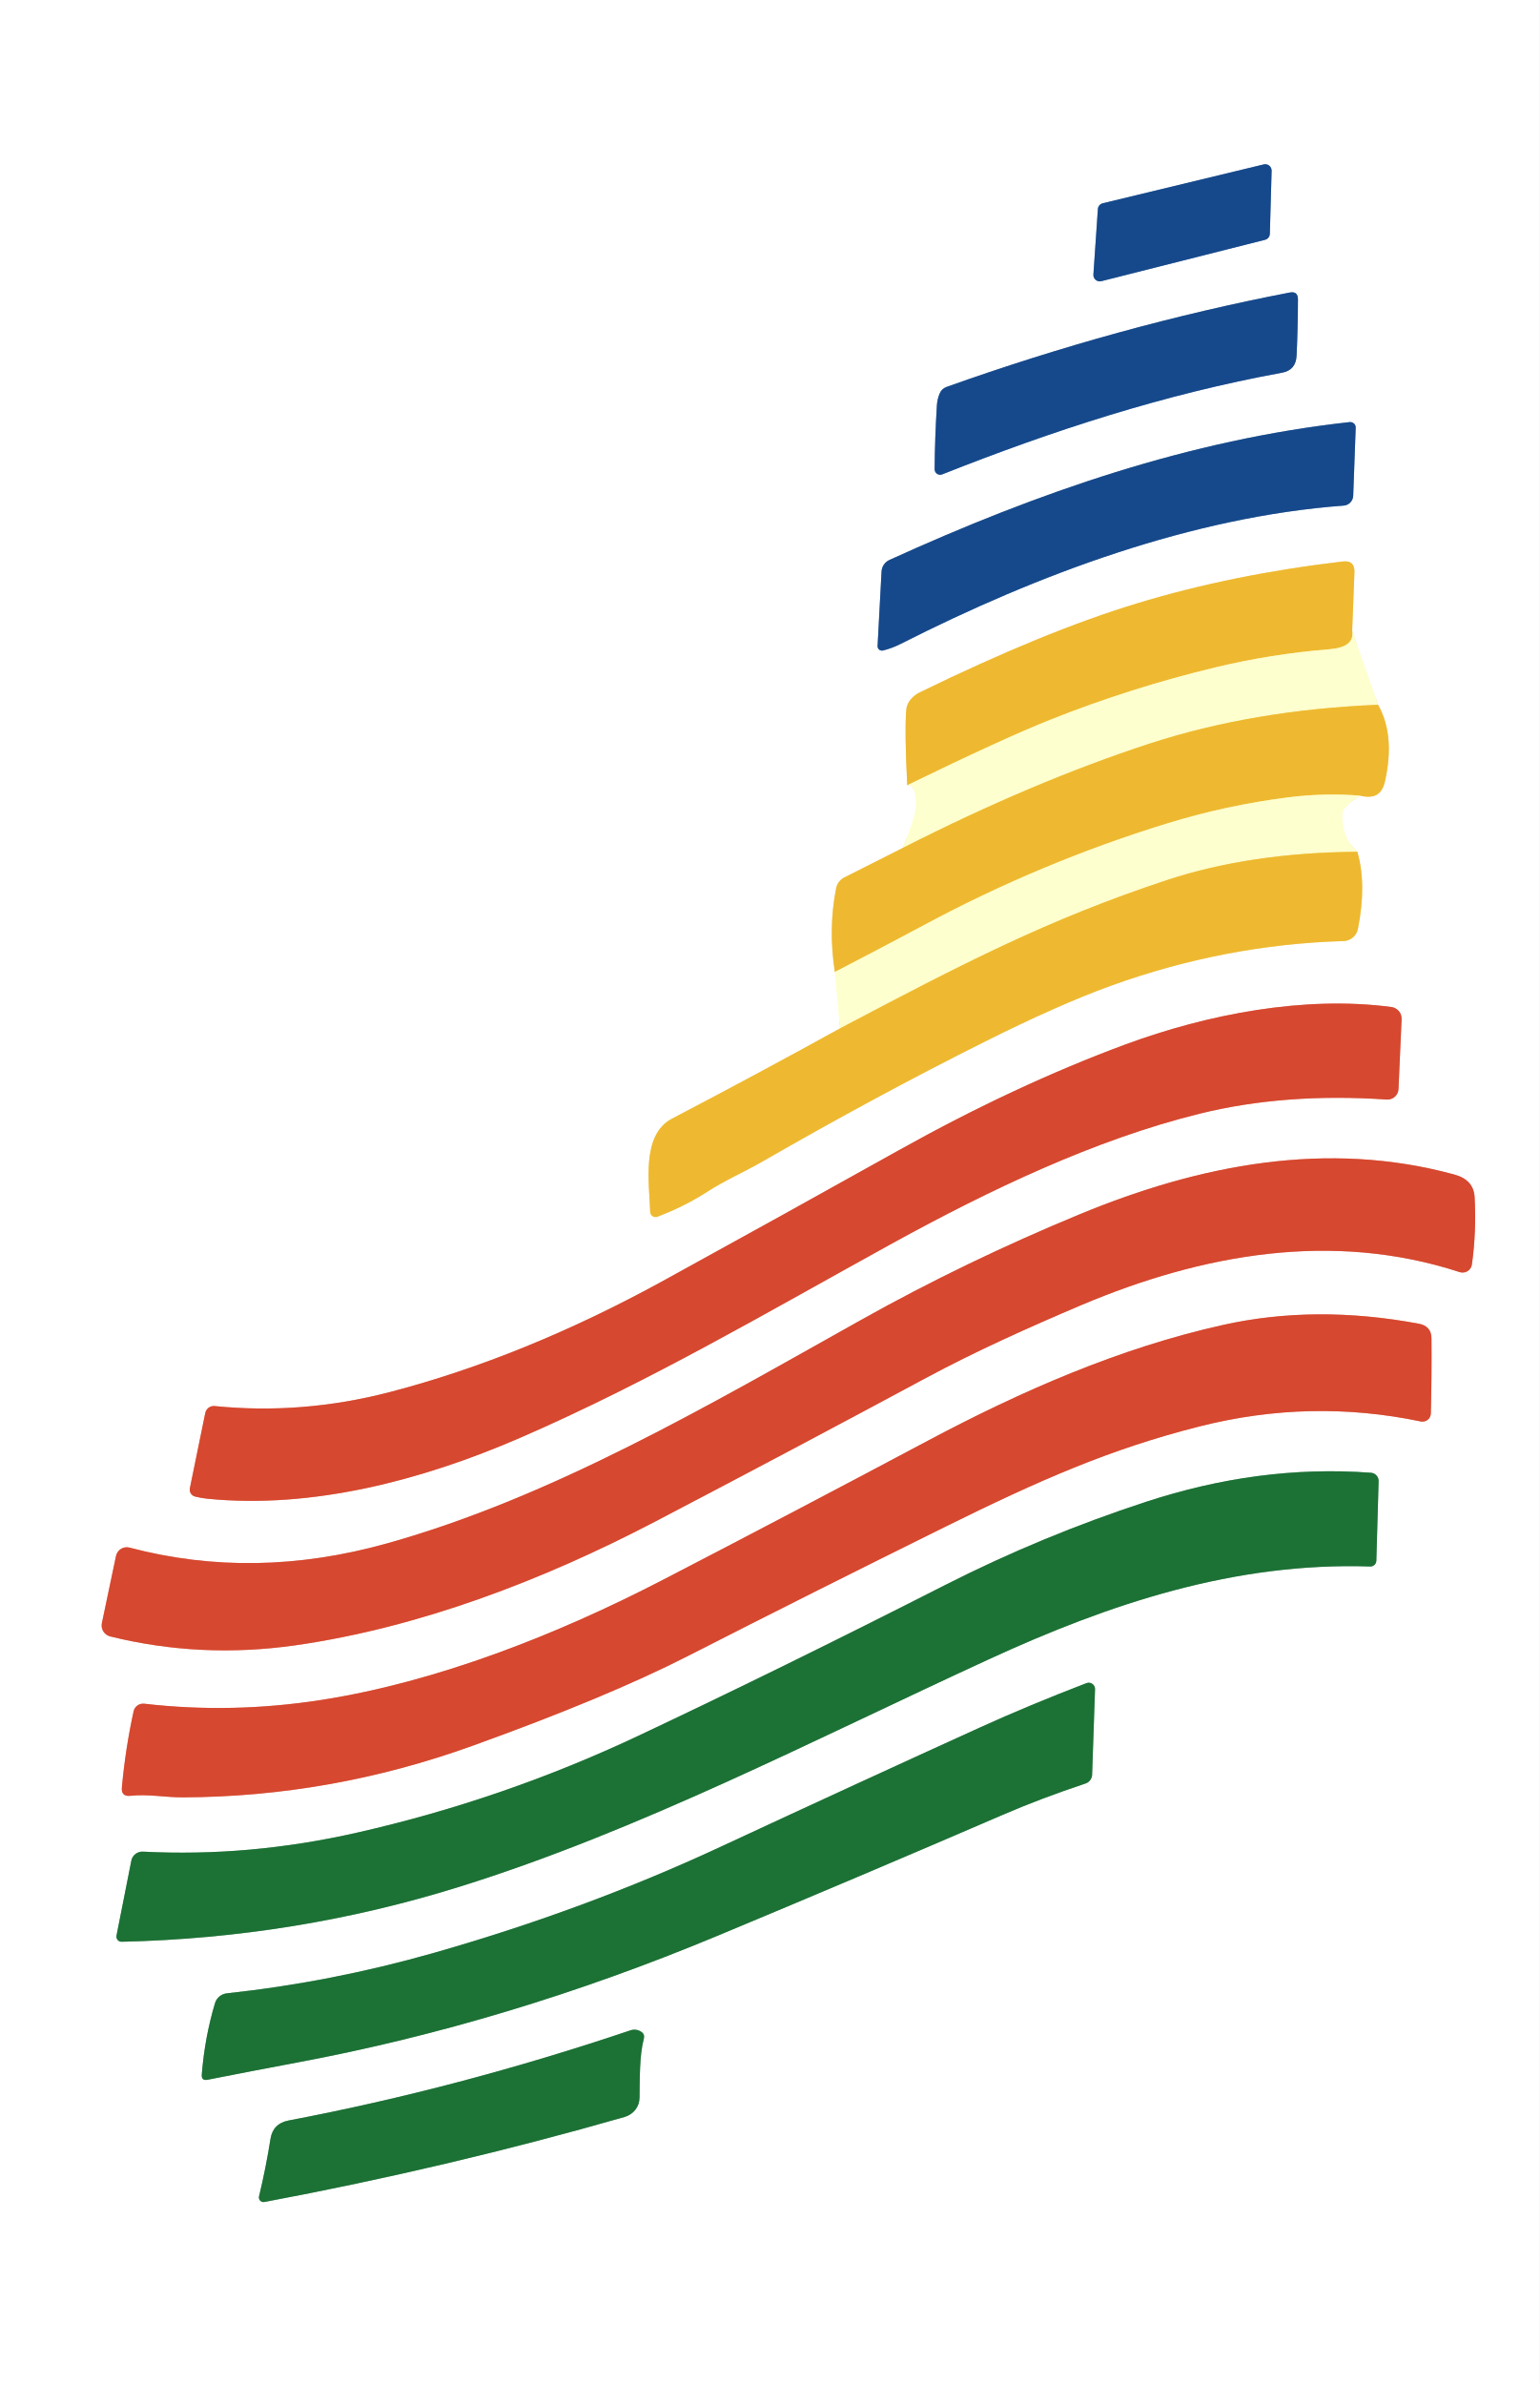
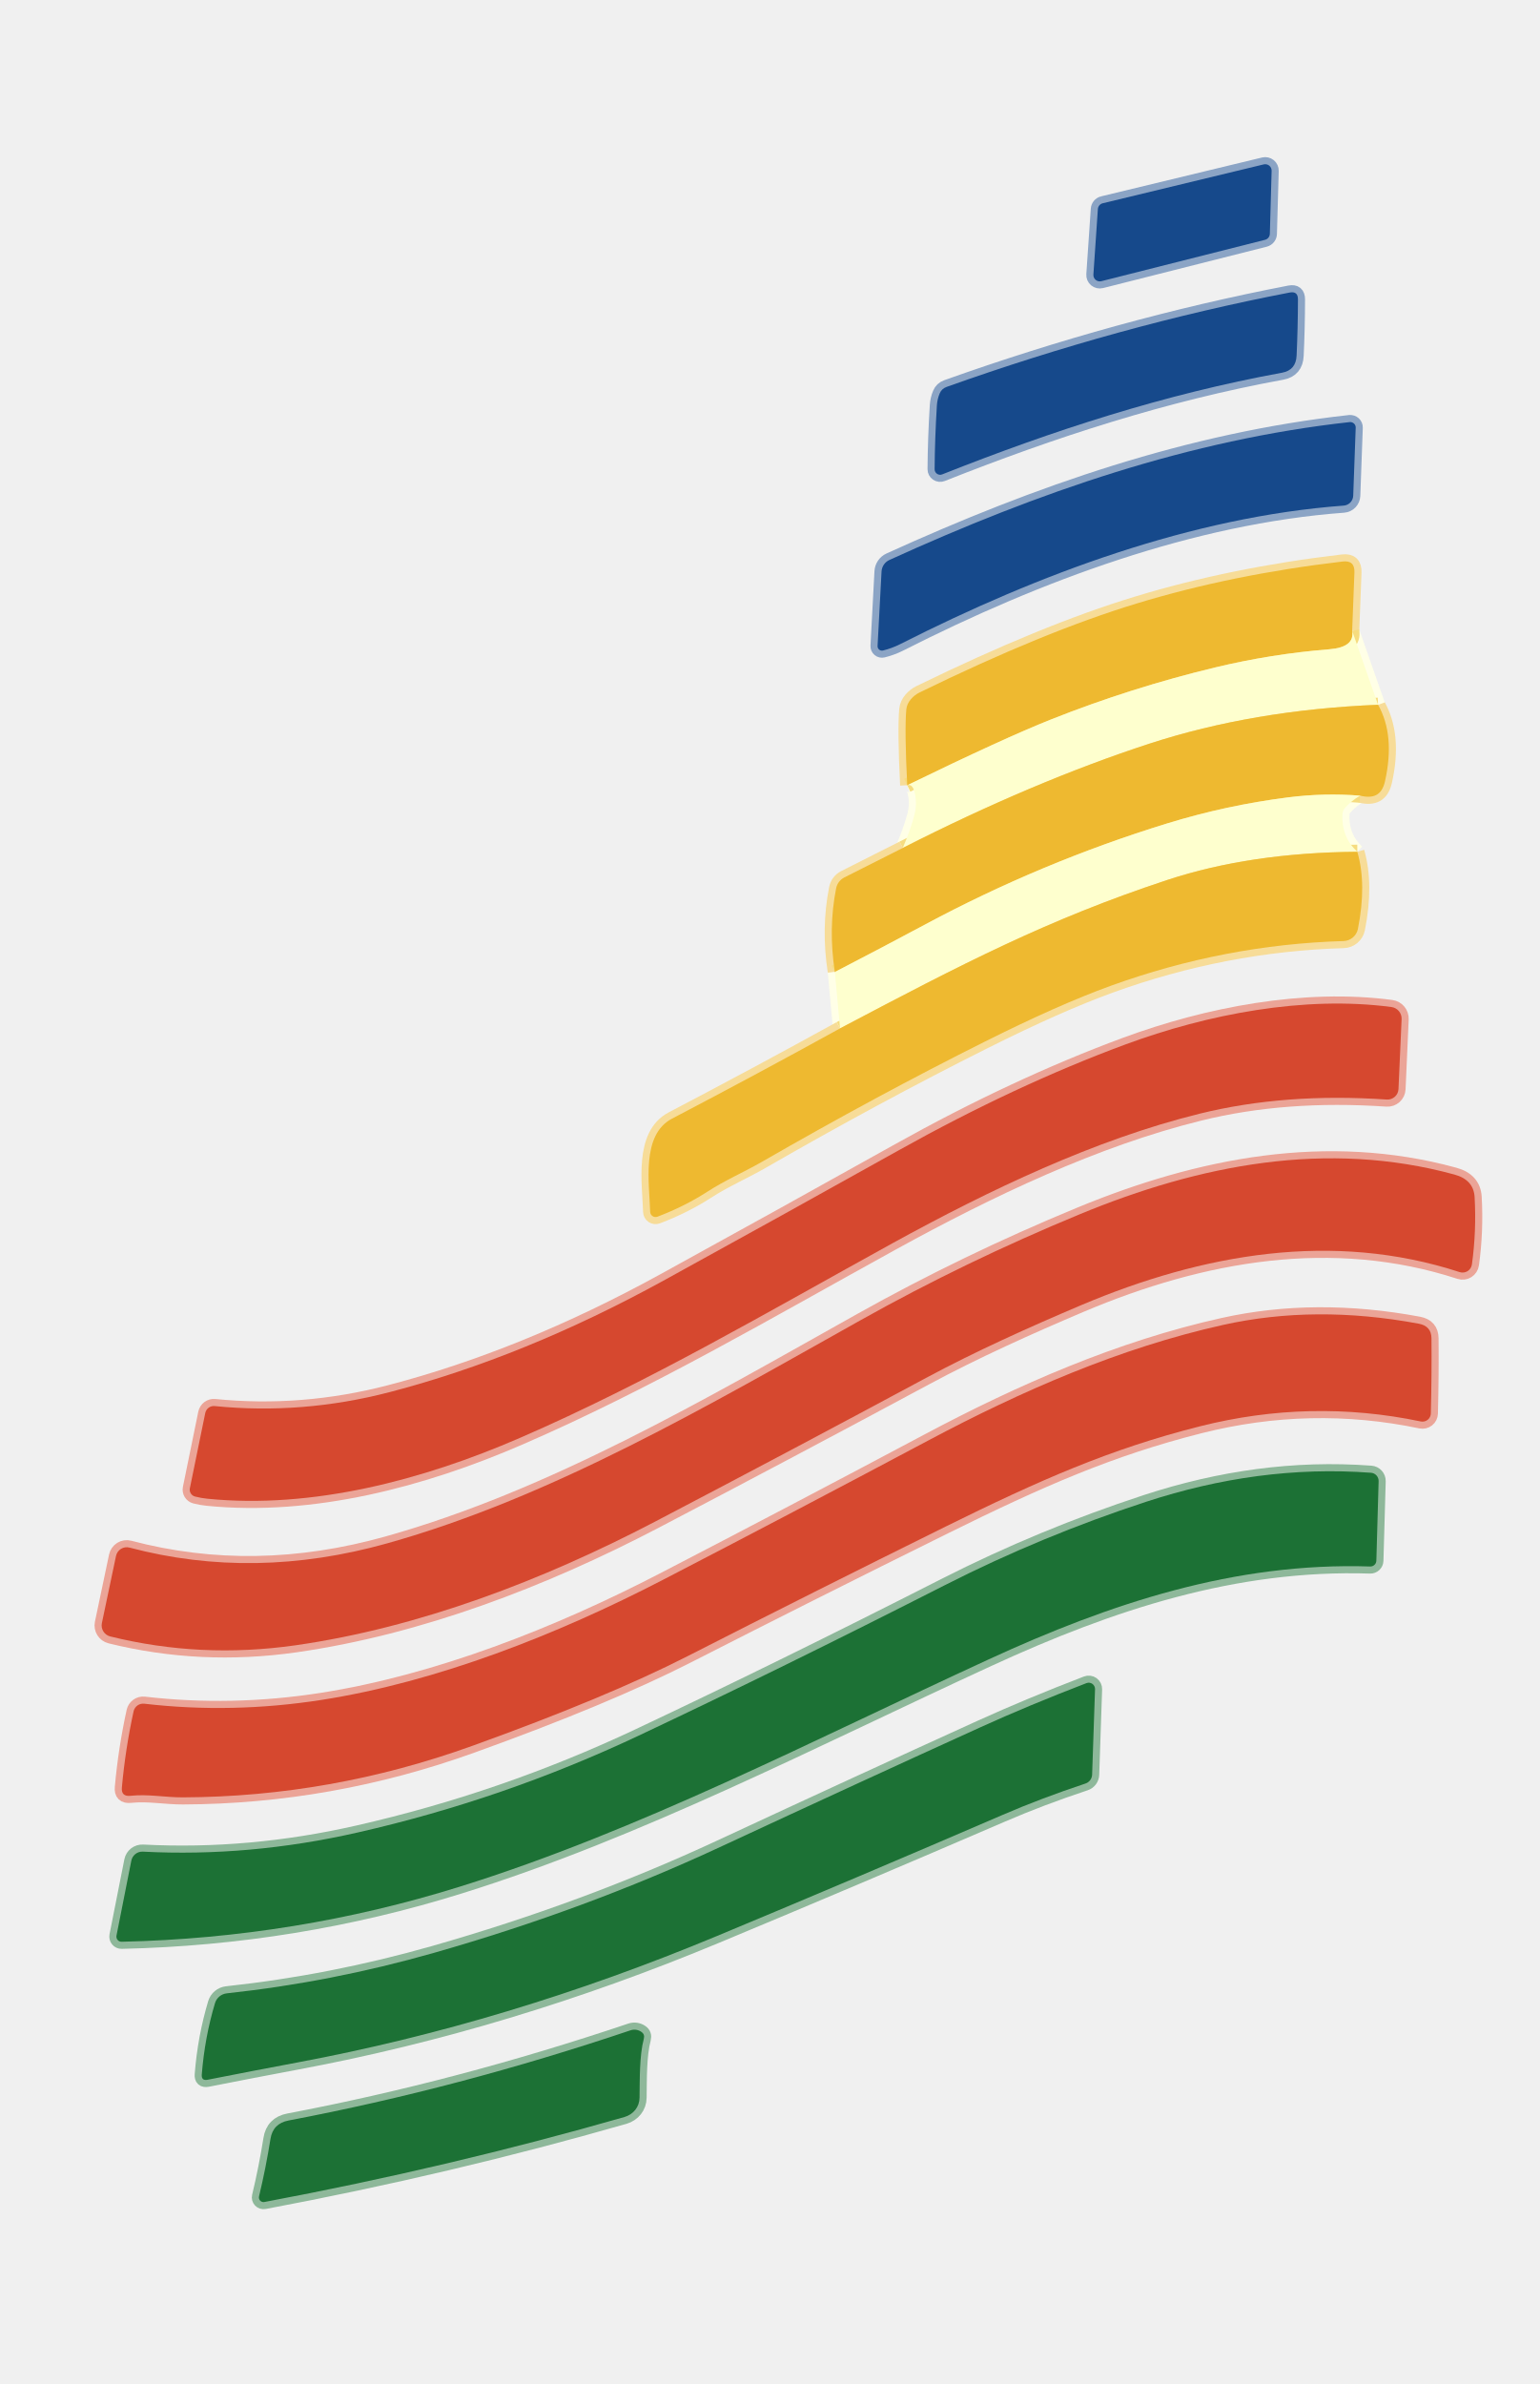
<svg xmlns="http://www.w3.org/2000/svg" version="1.1" viewBox="0.00 0.00 217.00 336.00">
  <clipPath id="clipping-path-0">
    <path d="   M 0.00 0.00   L 217.00 0.00   L 217.00 336.00   L 0.00 336.00   L 0.00 0.00   Z" />
  </clipPath>
  <g stroke-width="2.00" fill="none" stroke-linecap="butt" clip-path="url(#clipping-path-0)">
    <path stroke="#8ba4c5" vector-effect="non-scaling-stroke" d="   M 155.42 28.65   A 0.90 0.90 0.0 0 0 154.74 29.47   L 154.11 38.69   A 0.90 0.90 0.0 0 0 155.23 39.63   L 178.30 33.80   A 0.90 0.90 0.0 0 0 178.98 32.95   L 179.23 24.07   A 0.90 0.90 0.0 0 0 178.12 23.17   L 155.42 28.65" />
    <path stroke="#8ba4c5" vector-effect="non-scaling-stroke" d="   M 132.80 66.86   C 148.49 60.64 164.14 55.56 180.70 52.53   Q 182.66 52.17 182.75 50.11   Q 182.93 46.25 182.94 42.21   Q 182.95 41.00 181.77 41.23   Q 157.64 45.89 133.42 54.53   Q 132.72 54.78 132.44 55.46   Q 132.11 56.25 132.05 57.13   Q 131.76 61.82 131.73 66.13   A 0.78 0.78 0.0 0 0 132.80 66.86" />
    <path stroke="#8ba4c5" vector-effect="non-scaling-stroke" d="   M 124.46 91.68   Q 125.72 91.37 126.89 90.78   C 146.34 80.91 168.04 72.84 189.39 71.26   A 1.45 1.45 0.0 0 0 190.73 69.86   L 191.08 60.28   A 0.77 0.76 -1.9 0 0 190.23 59.49   C 167.69 61.97 146.34 69.37 125.36 78.92   A 1.90 1.90 0.0 0 0 124.25 80.55   L 123.69 91.05   A 0.62 0.62 0.0 0 0 124.46 91.68" />
    <path stroke="#ffffe7" vector-effect="non-scaling-stroke" d="   M 127.87 110.67   Q 128.88 110.37 129.08 112.73   Q 129.17 113.81 128.85 114.98   Q 128.26 117.14 127.24 119.51" />
    <path stroke="#f7dc98" vector-effect="non-scaling-stroke" d="   M 127.24 119.51   L 119.00 123.67   A 2.20 2.18 82.3 0 0 117.85 125.19   Q 116.72 130.89 117.67 136.99" />
    <path stroke="#ffffe7" vector-effect="non-scaling-stroke" d="   M 117.67 136.99   L 118.40 144.94" />
    <path stroke="#f7dc98" vector-effect="non-scaling-stroke" d="   M 118.40 144.94   Q 106.78 151.35 94.72 157.66   C 90.34 159.95 91.53 166.82 91.64 170.80   A 0.76 0.76 0.0 0 0 92.67 171.48   Q 96.50 170.02 99.68 167.97   C 102.16 166.36 104.82 165.22 107.35 163.77   Q 123.51 154.46 138.78 146.82   Q 149.18 141.61 156.52 138.95   Q 172.59 133.13 189.37 132.63   A 2.13 2.12 4.8 0 0 191.39 130.93   Q 192.64 124.63 191.31 120.05" />
    <path stroke="#ffffe7" vector-effect="non-scaling-stroke" d="   M 191.31 120.05   Q 189.05 117.95 189.21 114.74   Q 189.24 114.25 189.57 113.87   Q 190.50 112.83 191.71 112.14" />
    <path stroke="#f7dc98" vector-effect="non-scaling-stroke" d="   M 191.71 112.14   C 193.59 112.59 194.77 112.08 195.21 110.11   Q 196.66 103.62 194.23 99.33" />
    <path stroke="#ffffe7" vector-effect="non-scaling-stroke" d="   M 194.23 99.33   L 190.58 88.90" />
    <path stroke="#f7dc98" vector-effect="non-scaling-stroke" d="   M 190.58 88.90   L 190.90 80.68   Q 190.97 78.93 189.23 79.14   Q 173.62 80.97 160.23 85.05   Q 147.19 89.01 129.62 97.59   Q 128.91 97.94 128.39 98.54   Q 127.82 99.20 127.74 100.00   Q 127.48 102.90 127.87 110.67" />
    <path stroke="#f6dc7f" vector-effect="non-scaling-stroke" d="   M 190.58 88.90   Q 190.99 91.22 187.35 91.51   Q 179.21 92.16 171.27 94.07   Q 159.45 96.91 148.16 101.39   Q 141.51 104.03 127.87 110.67" />
    <path stroke="#f6dc7f" vector-effect="non-scaling-stroke" d="   M 194.23 99.33   Q 176.59 100.06 162.01 104.81   Q 145.60 110.17 127.24 119.51" />
    <path stroke="#f6dc7f" vector-effect="non-scaling-stroke" d="   M 191.71 112.14   Q 186.62 111.73 181.49 112.39   Q 172.85 113.49 164.52 116.05   Q 146.72 121.53 130.31 130.34   Q 124.39 133.51 117.67 136.99" />
    <path stroke="#f6dc7f" vector-effect="non-scaling-stroke" d="   M 191.31 120.05   Q 176.23 120.16 164.50 124.03   C 147.67 129.59 135.73 135.80 118.40 144.94" />
    <path stroke="#eba497" vector-effect="non-scaling-stroke" d="   M 29.23 211.23   C 44.02 212.71 59.58 208.60 73.25 202.67   C 91.47 194.77 108.27 184.87 125.76 175.24   C 139.48 167.70 154.34 160.60 169.10 156.96   Q 181.14 153.99 195.46 154.97   A 1.55 1.55 0.0 0 0 197.11 153.49   L 197.55 143.63   A 1.65 1.65 0.0 0 0 196.12 141.93   C 183.86 140.30 170.18 142.93 158.58 147.22   Q 143.06 152.97 126.64 162.14   Q 110.10 171.38 93.50 180.50   Q 73.94 191.24 54.94 196.20   Q 42.61 199.41 30.26 198.17   A 1.24 1.23 -81.2 0 0 28.93 199.15   L 26.76 209.76   A 1.00 1.00 0.0 0 0 27.48 210.92   Q 28.33 211.14 29.23 211.23" />
    <path stroke="#eba497" vector-effect="non-scaling-stroke" d="   M 152.18 171.14   Q 136.06 177.80 121.31 186.06   C 99.84 198.08 77.88 210.99 54.57 217.52   Q 35.85 222.77 18.26 218.12   A 1.55 1.54 -76.5 0 0 16.35 219.30   L 14.36 228.76   A 1.60 1.60 0.0 0 0 15.54 230.64   Q 28.28 233.79 41.63 231.89   C 59.14 229.39 76.61 222.67 92.25 214.50   Q 111.63 204.36 130.51 194.21   C 137.45 190.48 144.91 187.12 152.38 183.95   C 169.52 176.70 187.85 173.46 205.73 179.29   A 1.33 1.33 0.0 0 0 207.46 178.21   Q 208.11 173.52 207.84 168.72   Q 207.70 166.27 204.99 165.54   C 187.03 160.63 169.08 164.15 152.18 171.14" />
    <path stroke="#eba497" vector-effect="non-scaling-stroke" d="   M 45.29 239.59   Q 32.67 241.55 20.33 240.12   A 1.38 1.38 0.0 0 0 18.83 241.19   Q 17.67 246.49 17.18 251.91   Q 17.05 253.24 18.39 253.10   C 20.88 252.83 23.27 253.33 25.77 253.32   Q 46.63 253.24 66.54 246.07   Q 85.49 239.25 96.97 233.39   Q 114.39 224.50 133.29 215.15   C 146.47 208.64 156.43 204.23 169.10 201.03   Q 184.71 197.09 200.25 200.34   A 1.18 1.18 0.0 0 0 201.67 199.22   Q 201.81 193.63 201.76 188.63   Q 201.75 186.89 199.96 186.56   Q 185.37 183.84 172.36 186.74   C 157.79 189.98 143.87 196.09 130.82 203.03   Q 111.34 213.39 93.42 222.67   C 78.60 230.35 61.59 237.05 45.29 239.59" />
    <path stroke="#8eb89a" vector-effect="non-scaling-stroke" d="   M 17.14 273.67   Q 41.69 273.12 64.79 265.91   C 90.12 258.01 114.46 245.32 139.31 233.89   C 156.51 225.97 174.04 220.16 193.12 220.78   A 0.84 0.84 0.0 0 0 193.99 219.97   L 194.31 208.76   A 1.16 1.16 0.0 0 0 193.23 207.57   C 182.44 206.77 171.95 208.26 161.54 211.66   Q 146.82 216.48 133.24 223.38   Q 110.06 235.17 90.04 244.61   Q 70.97 253.60 50.42 258.27   Q 35.15 261.75 20.14 260.97   A 1.58 1.58 0.0 0 0 18.51 262.24   L 16.42 272.80   A 0.73 0.72 -84.9 0 0 17.14 273.67" />
    <path stroke="#8eb89a" vector-effect="non-scaling-stroke" d="   M 138.21 243.43   Q 121.07 251.22 101.47 260.33   Q 82.52 269.14 61.18 275.23   Q 46.73 279.35 31.97 280.94   A 1.96 1.96 0.0 0 0 30.30 282.33   Q 28.85 287.17 28.44 292.39   Q 28.37 293.29 29.26 293.12   Q 35.64 291.86 41.99 290.67   Q 71.58 285.13 100.98 272.89   Q 120.84 264.62 141.29 255.80   Q 146.73 253.45 152.99 251.37   A 1.37 1.36 -8.3 0 0 153.93 250.12   L 154.34 238.08   A 0.89 0.89 0.0 0 0 153.13 237.22   Q 144.99 240.35 138.21 243.43" />
    <path stroke="#8eb89a" vector-effect="non-scaling-stroke" d="   M 90.74 287.36   Q 90.91 286.73 90.41 286.38   A 1.71 1.70 -36.4 0 0 88.87 286.15   Q 64.61 294.32 40.68 298.86   Q 38.46 299.28 38.12 301.47   Q 37.48 305.52 36.51 309.56   A 0.65 0.65 0.0 0 0 37.26 310.35   Q 63.35 305.45 88.02 298.37   C 89.26 298.01 90.13 296.96 90.14 295.64   C 90.18 293.17 90.11 289.72 90.74 287.36" />
  </g>
-   <path fill="#ffffff" d="   M 0.00 0.00   L 217.00 0.00   L 217.00 336.00   L 0.00 336.00   L 0.00 0.00   Z   M 155.42 28.65   A 0.90 0.90 0.0 0 0 154.74 29.47   L 154.11 38.69   A 0.90 0.90 0.0 0 0 155.23 39.63   L 178.30 33.80   A 0.90 0.90 0.0 0 0 178.98 32.95   L 179.23 24.07   A 0.90 0.90 0.0 0 0 178.12 23.17   L 155.42 28.65   Z   M 132.80 66.86   C 148.49 60.64 164.14 55.56 180.70 52.53   Q 182.66 52.17 182.75 50.11   Q 182.93 46.25 182.94 42.21   Q 182.95 41.00 181.77 41.23   Q 157.64 45.89 133.42 54.53   Q 132.72 54.78 132.44 55.46   Q 132.11 56.25 132.05 57.13   Q 131.76 61.82 131.73 66.13   A 0.78 0.78 0.0 0 0 132.80 66.86   Z   M 124.46 91.68   Q 125.72 91.37 126.89 90.78   C 146.34 80.91 168.04 72.84 189.39 71.26   A 1.45 1.45 0.0 0 0 190.73 69.86   L 191.08 60.28   A 0.77 0.76 -1.9 0 0 190.23 59.49   C 167.69 61.97 146.34 69.37 125.36 78.92   A 1.90 1.90 0.0 0 0 124.25 80.55   L 123.69 91.05   A 0.62 0.62 0.0 0 0 124.46 91.68   Z   M 127.87 110.67   Q 128.88 110.37 129.08 112.73   Q 129.17 113.81 128.85 114.98   Q 128.26 117.14 127.24 119.51   L 119.00 123.67   A 2.20 2.18 82.3 0 0 117.85 125.19   Q 116.72 130.89 117.67 136.99   L 118.40 144.94   Q 106.78 151.35 94.72 157.66   C 90.34 159.95 91.53 166.82 91.64 170.80   A 0.76 0.76 0.0 0 0 92.67 171.48   Q 96.50 170.02 99.68 167.97   C 102.16 166.36 104.82 165.22 107.35 163.77   Q 123.51 154.46 138.78 146.82   Q 149.18 141.61 156.52 138.95   Q 172.59 133.13 189.37 132.63   A 2.13 2.12 4.8 0 0 191.39 130.93   Q 192.64 124.63 191.31 120.05   Q 189.05 117.95 189.21 114.74   Q 189.24 114.25 189.57 113.87   Q 190.50 112.83 191.71 112.14   C 193.59 112.59 194.77 112.08 195.21 110.11   Q 196.66 103.62 194.23 99.33   L 190.58 88.90   L 190.90 80.68   Q 190.97 78.93 189.23 79.14   Q 173.62 80.97 160.23 85.05   Q 147.19 89.01 129.62 97.59   Q 128.91 97.94 128.39 98.54   Q 127.82 99.20 127.74 100.00   Q 127.48 102.90 127.87 110.67   Z   M 29.23 211.23   C 44.02 212.71 59.58 208.60 73.25 202.67   C 91.47 194.77 108.27 184.87 125.76 175.24   C 139.48 167.70 154.34 160.60 169.10 156.96   Q 181.14 153.99 195.46 154.97   A 1.55 1.55 0.0 0 0 197.11 153.49   L 197.55 143.63   A 1.65 1.65 0.0 0 0 196.12 141.93   C 183.86 140.30 170.18 142.93 158.58 147.22   Q 143.06 152.97 126.64 162.14   Q 110.10 171.38 93.50 180.50   Q 73.94 191.24 54.94 196.20   Q 42.61 199.41 30.26 198.17   A 1.24 1.23 -81.2 0 0 28.93 199.15   L 26.76 209.76   A 1.00 1.00 0.0 0 0 27.48 210.92   Q 28.33 211.14 29.23 211.23   Z   M 152.18 171.14   Q 136.06 177.80 121.31 186.06   C 99.84 198.08 77.88 210.99 54.57 217.52   Q 35.85 222.77 18.26 218.12   A 1.55 1.54 -76.5 0 0 16.35 219.30   L 14.36 228.76   A 1.60 1.60 0.0 0 0 15.54 230.64   Q 28.28 233.79 41.63 231.89   C 59.14 229.39 76.61 222.67 92.25 214.50   Q 111.63 204.36 130.51 194.21   C 137.45 190.48 144.91 187.12 152.38 183.95   C 169.52 176.70 187.85 173.46 205.73 179.29   A 1.33 1.33 0.0 0 0 207.46 178.21   Q 208.11 173.52 207.84 168.72   Q 207.70 166.27 204.99 165.54   C 187.03 160.63 169.08 164.15 152.18 171.14   Z   M 45.29 239.59   Q 32.67 241.55 20.33 240.12   A 1.38 1.38 0.0 0 0 18.83 241.19   Q 17.67 246.49 17.18 251.91   Q 17.05 253.24 18.39 253.10   C 20.88 252.83 23.27 253.33 25.77 253.32   Q 46.63 253.24 66.54 246.07   Q 85.49 239.25 96.97 233.39   Q 114.39 224.50 133.29 215.15   C 146.47 208.64 156.43 204.23 169.10 201.03   Q 184.71 197.09 200.25 200.34   A 1.18 1.18 0.0 0 0 201.67 199.22   Q 201.81 193.63 201.76 188.63   Q 201.75 186.89 199.96 186.56   Q 185.37 183.84 172.36 186.74   C 157.79 189.98 143.87 196.09 130.82 203.03   Q 111.34 213.39 93.42 222.67   C 78.60 230.35 61.59 237.05 45.29 239.59   Z   M 17.14 273.67   Q 41.69 273.12 64.79 265.91   C 90.12 258.01 114.46 245.32 139.31 233.89   C 156.51 225.97 174.04 220.16 193.12 220.78   A 0.84 0.84 0.0 0 0 193.99 219.97   L 194.31 208.76   A 1.16 1.16 0.0 0 0 193.23 207.57   C 182.44 206.77 171.95 208.26 161.54 211.66   Q 146.82 216.48 133.24 223.38   Q 110.06 235.17 90.04 244.61   Q 70.97 253.60 50.42 258.27   Q 35.15 261.75 20.14 260.97   A 1.58 1.58 0.0 0 0 18.51 262.24   L 16.42 272.80   A 0.73 0.72 -84.9 0 0 17.14 273.67   Z   M 138.21 243.43   Q 121.07 251.22 101.47 260.33   Q 82.52 269.14 61.18 275.23   Q 46.73 279.35 31.97 280.94   A 1.96 1.96 0.0 0 0 30.30 282.33   Q 28.85 287.17 28.44 292.39   Q 28.37 293.29 29.26 293.12   Q 35.64 291.86 41.99 290.67   Q 71.58 285.13 100.98 272.89   Q 120.84 264.62 141.29 255.80   Q 146.73 253.45 152.99 251.37   A 1.37 1.36 -8.3 0 0 153.93 250.12   L 154.34 238.08   A 0.89 0.89 0.0 0 0 153.13 237.22   Q 144.99 240.35 138.21 243.43   Z   M 90.74 287.36   Q 90.91 286.73 90.41 286.38   A 1.71 1.70 -36.4 0 0 88.87 286.15   Q 64.61 294.32 40.68 298.86   Q 38.46 299.28 38.12 301.47   Q 37.48 305.52 36.51 309.56   A 0.65 0.65 0.0 0 0 37.26 310.35   Q 63.35 305.45 88.02 298.37   C 89.26 298.01 90.13 296.96 90.14 295.64   C 90.18 293.17 90.11 289.72 90.74 287.36   Z" />
+   <path fill="none" d="   M 0.00 0.00   L 217.00 0.00   L 217.00 336.00   L 0.00 336.00   L 0.00 0.00   Z   M 155.42 28.65   A 0.90 0.90 0.0 0 0 154.74 29.47   L 154.11 38.69   A 0.90 0.90 0.0 0 0 155.23 39.63   L 178.30 33.80   A 0.90 0.90 0.0 0 0 178.98 32.95   L 179.23 24.07   A 0.90 0.90 0.0 0 0 178.12 23.17   L 155.42 28.65   Z   M 132.80 66.86   C 148.49 60.64 164.14 55.56 180.70 52.53   Q 182.66 52.17 182.75 50.11   Q 182.93 46.25 182.94 42.21   Q 182.95 41.00 181.77 41.23   Q 157.64 45.89 133.42 54.53   Q 132.72 54.78 132.44 55.46   Q 132.11 56.25 132.05 57.13   Q 131.76 61.82 131.73 66.13   A 0.78 0.78 0.0 0 0 132.80 66.86   Z   M 124.46 91.68   Q 125.72 91.37 126.89 90.78   C 146.34 80.91 168.04 72.84 189.39 71.26   A 1.45 1.45 0.0 0 0 190.73 69.86   L 191.08 60.28   A 0.77 0.76 -1.9 0 0 190.23 59.49   C 167.69 61.97 146.34 69.37 125.36 78.92   A 1.90 1.90 0.0 0 0 124.25 80.55   L 123.69 91.05   A 0.62 0.62 0.0 0 0 124.46 91.68   Z   M 127.87 110.67   Q 128.88 110.37 129.08 112.73   Q 129.17 113.81 128.85 114.98   Q 128.26 117.14 127.24 119.51   L 119.00 123.67   A 2.20 2.18 82.3 0 0 117.85 125.19   Q 116.72 130.89 117.67 136.99   L 118.40 144.94   Q 106.78 151.35 94.72 157.66   C 90.34 159.95 91.53 166.82 91.64 170.80   A 0.76 0.76 0.0 0 0 92.67 171.48   Q 96.50 170.02 99.68 167.97   C 102.16 166.36 104.82 165.22 107.35 163.77   Q 123.51 154.46 138.78 146.82   Q 149.18 141.61 156.52 138.95   Q 172.59 133.13 189.37 132.63   A 2.13 2.12 4.8 0 0 191.39 130.93   Q 192.64 124.63 191.31 120.05   Q 189.05 117.95 189.21 114.74   Q 189.24 114.25 189.57 113.87   Q 190.50 112.83 191.71 112.14   C 193.59 112.59 194.77 112.08 195.21 110.11   Q 196.66 103.62 194.23 99.33   L 190.58 88.90   L 190.90 80.68   Q 190.97 78.93 189.23 79.14   Q 173.62 80.97 160.23 85.05   Q 147.19 89.01 129.62 97.59   Q 128.91 97.94 128.39 98.54   Q 127.82 99.20 127.74 100.00   Q 127.48 102.90 127.87 110.67   Z   M 29.23 211.23   C 44.02 212.71 59.58 208.60 73.25 202.67   C 91.47 194.77 108.27 184.87 125.76 175.24   C 139.48 167.70 154.34 160.60 169.10 156.96   Q 181.14 153.99 195.46 154.97   A 1.55 1.55 0.0 0 0 197.11 153.49   L 197.55 143.63   A 1.65 1.65 0.0 0 0 196.12 141.93   C 183.86 140.30 170.18 142.93 158.58 147.22   Q 143.06 152.97 126.64 162.14   Q 110.10 171.38 93.50 180.50   Q 73.94 191.24 54.94 196.20   Q 42.61 199.41 30.26 198.17   A 1.24 1.23 -81.2 0 0 28.93 199.15   L 26.76 209.76   A 1.00 1.00 0.0 0 0 27.48 210.92   Q 28.33 211.14 29.23 211.23   Z   M 152.18 171.14   Q 136.06 177.80 121.31 186.06   C 99.84 198.08 77.88 210.99 54.57 217.52   Q 35.85 222.77 18.26 218.12   A 1.55 1.54 -76.5 0 0 16.35 219.30   L 14.36 228.76   A 1.60 1.60 0.0 0 0 15.54 230.64   Q 28.28 233.79 41.63 231.89   C 59.14 229.39 76.61 222.67 92.25 214.50   Q 111.63 204.36 130.51 194.21   C 137.45 190.48 144.91 187.12 152.38 183.95   C 169.52 176.70 187.85 173.46 205.73 179.29   A 1.33 1.33 0.0 0 0 207.46 178.21   Q 208.11 173.52 207.84 168.72   Q 207.70 166.27 204.99 165.54   C 187.03 160.63 169.08 164.15 152.18 171.14   Z   M 45.29 239.59   Q 32.67 241.55 20.33 240.12   A 1.38 1.38 0.0 0 0 18.83 241.19   Q 17.67 246.49 17.18 251.91   Q 17.05 253.24 18.39 253.10   C 20.88 252.83 23.27 253.33 25.77 253.32   Q 46.63 253.24 66.54 246.07   Q 85.49 239.25 96.97 233.39   Q 114.39 224.50 133.29 215.15   C 146.47 208.64 156.43 204.23 169.10 201.03   Q 184.71 197.09 200.25 200.34   A 1.18 1.18 0.0 0 0 201.67 199.22   Q 201.81 193.63 201.76 188.63   Q 201.75 186.89 199.96 186.56   Q 185.37 183.84 172.36 186.74   C 157.79 189.98 143.87 196.09 130.82 203.03   Q 111.34 213.39 93.42 222.67   C 78.60 230.35 61.59 237.05 45.29 239.59   Z   M 17.14 273.67   Q 41.69 273.12 64.79 265.91   C 90.12 258.01 114.46 245.32 139.31 233.89   C 156.51 225.97 174.04 220.16 193.12 220.78   A 0.84 0.84 0.0 0 0 193.99 219.97   L 194.31 208.76   A 1.16 1.16 0.0 0 0 193.23 207.57   C 182.44 206.77 171.95 208.26 161.54 211.66   Q 146.82 216.48 133.24 223.38   Q 110.06 235.17 90.04 244.61   Q 70.97 253.60 50.42 258.27   Q 35.15 261.75 20.14 260.97   A 1.58 1.58 0.0 0 0 18.51 262.24   L 16.42 272.80   A 0.73 0.72 -84.9 0 0 17.14 273.67   Z   M 138.21 243.43   Q 121.07 251.22 101.47 260.33   Q 82.52 269.14 61.18 275.23   Q 46.73 279.35 31.97 280.94   A 1.96 1.96 0.0 0 0 30.30 282.33   Q 28.85 287.17 28.44 292.39   Q 28.37 293.29 29.26 293.12   Q 35.64 291.86 41.99 290.67   Q 71.58 285.13 100.98 272.89   Q 120.84 264.62 141.29 255.80   Q 146.73 253.45 152.99 251.37   A 1.37 1.36 -8.3 0 0 153.93 250.12   L 154.34 238.08   A 0.89 0.89 0.0 0 0 153.13 237.22   Q 144.99 240.35 138.21 243.43   Z   M 90.74 287.36   Q 90.91 286.73 90.41 286.38   A 1.71 1.70 -36.4 0 0 88.87 286.15   Q 64.61 294.32 40.68 298.86   Q 38.46 299.28 38.12 301.47   Q 37.48 305.52 36.51 309.56   A 0.65 0.65 0.0 0 0 37.26 310.35   Q 63.35 305.45 88.02 298.37   C 89.26 298.01 90.13 296.96 90.14 295.64   C 90.18 293.17 90.11 289.72 90.74 287.36   Z" />
  <g>
    <path fill="#16498b" d="   M 155.42 28.65   L 178.12 23.17   A 0.90 0.90 0.0 0 1 179.23 24.07   L 178.98 32.95   A 0.90 0.90 0.0 0 1 178.30 33.80   L 155.23 39.63   A 0.90 0.90 0.0 0 1 154.11 38.69   L 154.74 29.47   A 0.90 0.90 0.0 0 1 155.42 28.65   Z" />
    <path fill="#16498b" d="   M 132.80 66.86   A 0.78 0.78 0.0 0 1 131.73 66.13   Q 131.76 61.82 132.05 57.13   Q 132.11 56.25 132.44 55.46   Q 132.72 54.78 133.42 54.53   Q 157.64 45.89 181.77 41.23   Q 182.95 41.00 182.94 42.21   Q 182.93 46.25 182.75 50.11   Q 182.66 52.17 180.70 52.53   C 164.14 55.56 148.49 60.64 132.80 66.86   Z" />
    <path fill="#16498b" d="   M 124.46 91.68   A 0.62 0.62 0.0 0 1 123.69 91.05   L 124.25 80.55   A 1.90 1.90 0.0 0 1 125.36 78.92   C 146.34 69.37 167.69 61.97 190.23 59.49   A 0.77 0.76 -1.9 0 1 191.08 60.28   L 190.73 69.86   A 1.45 1.45 0.0 0 1 189.39 71.26   C 168.04 72.84 146.34 80.91 126.89 90.78   Q 125.72 91.37 124.46 91.68   Z" />
    <path fill="#eeb930" d="   M 190.58 88.90   Q 190.99 91.22 187.35 91.51   Q 179.21 92.16 171.27 94.07   Q 159.45 96.91 148.16 101.39   Q 141.51 104.03 127.87 110.67   Q 127.48 102.90 127.74 100.00   Q 127.82 99.20 128.39 98.54   Q 128.91 97.94 129.62 97.59   Q 147.19 89.01 160.23 85.05   Q 173.62 80.97 189.23 79.14   Q 190.97 78.93 190.90 80.68   L 190.58 88.90   Z" />
    <path fill="#feffce" d="   M 190.58 88.90   L 194.23 99.33   Q 176.59 100.06 162.01 104.81   Q 145.60 110.17 127.24 119.51   Q 128.26 117.14 128.85 114.98   Q 129.17 113.81 129.08 112.73   Q 128.88 110.37 127.87 110.67   Q 141.51 104.03 148.16 101.39   Q 159.45 96.91 171.27 94.07   Q 179.21 92.16 187.35 91.51   Q 190.99 91.22 190.58 88.90   Z" />
    <path fill="#eeb930" d="   M 194.23 99.33   Q 196.66 103.62 195.21 110.11   C 194.77 112.08 193.59 112.59 191.71 112.14   Q 186.62 111.73 181.49 112.39   Q 172.85 113.49 164.52 116.05   Q 146.72 121.53 130.31 130.34   Q 124.39 133.51 117.67 136.99   Q 116.72 130.89 117.85 125.19   A 2.20 2.18 82.3 0 1 119.00 123.67   L 127.24 119.51   Q 145.60 110.17 162.01 104.81   Q 176.59 100.06 194.23 99.33   Z" />
    <path fill="#feffce" d="   M 191.71 112.14   Q 190.50 112.83 189.57 113.87   Q 189.24 114.25 189.21 114.74   Q 189.05 117.95 191.31 120.05   Q 176.23 120.16 164.50 124.03   C 147.67 129.59 135.73 135.80 118.40 144.94   L 117.67 136.99   Q 124.39 133.51 130.31 130.34   Q 146.72 121.53 164.52 116.05   Q 172.85 113.49 181.49 112.39   Q 186.62 111.73 191.71 112.14   Z" />
    <path fill="#eeb930" d="   M 191.31 120.05   Q 192.64 124.63 191.39 130.93   A 2.13 2.12 4.8 0 1 189.37 132.63   Q 172.59 133.13 156.52 138.95   Q 149.18 141.61 138.78 146.82   Q 123.51 154.46 107.35 163.77   C 104.82 165.22 102.16 166.36 99.68 167.97   Q 96.50 170.02 92.67 171.48   A 0.76 0.76 0.0 0 1 91.64 170.80   C 91.53 166.82 90.34 159.95 94.72 157.66   Q 106.78 151.35 118.40 144.94   C 135.73 135.80 147.67 129.59 164.50 124.03   Q 176.23 120.16 191.31 120.05   Z" />
    <path fill="#d6482f" d="   M 29.23 211.23   Q 28.33 211.14 27.48 210.92   A 1.00 1.00 0.0 0 1 26.76 209.76   L 28.93 199.15   A 1.24 1.23 -81.2 0 1 30.26 198.17   Q 42.61 199.41 54.94 196.20   Q 73.94 191.24 93.50 180.50   Q 110.10 171.38 126.64 162.14   Q 143.06 152.97 158.58 147.22   C 170.18 142.93 183.86 140.30 196.12 141.93   A 1.65 1.65 0.0 0 1 197.55 143.63   L 197.11 153.49   A 1.55 1.55 0.0 0 1 195.46 154.97   Q 181.14 153.99 169.10 156.96   C 154.34 160.60 139.48 167.70 125.76 175.24   C 108.27 184.87 91.47 194.77 73.25 202.67   C 59.58 208.60 44.02 212.71 29.23 211.23   Z" />
    <path fill="#d6482f" d="   M 152.18 171.14   C 169.08 164.15 187.03 160.63 204.99 165.54   Q 207.70 166.27 207.84 168.72   Q 208.11 173.52 207.46 178.21   A 1.33 1.33 0.0 0 1 205.73 179.29   C 187.85 173.46 169.52 176.70 152.38 183.95   C 144.91 187.12 137.45 190.48 130.51 194.21   Q 111.63 204.36 92.25 214.50   C 76.61 222.67 59.14 229.39 41.63 231.89   Q 28.28 233.79 15.54 230.64   A 1.60 1.60 0.0 0 1 14.36 228.76   L 16.35 219.30   A 1.55 1.54 -76.5 0 1 18.26 218.12   Q 35.85 222.77 54.57 217.52   C 77.88 210.99 99.84 198.08 121.31 186.06   Q 136.06 177.80 152.18 171.14   Z" />
    <path fill="#d6482f" d="   M 45.29 239.59   C 61.59 237.05 78.60 230.35 93.42 222.67   Q 111.34 213.39 130.82 203.03   C 143.87 196.09 157.79 189.98 172.36 186.74   Q 185.37 183.84 199.96 186.56   Q 201.75 186.89 201.76 188.63   Q 201.81 193.63 201.67 199.22   A 1.18 1.18 0.0 0 1 200.25 200.34   Q 184.71 197.09 169.10 201.03   C 156.43 204.23 146.47 208.64 133.29 215.15   Q 114.39 224.50 96.97 233.39   Q 85.49 239.25 66.54 246.07   Q 46.63 253.24 25.77 253.32   C 23.27 253.33 20.88 252.83 18.39 253.10   Q 17.05 253.24 17.18 251.91   Q 17.67 246.49 18.83 241.19   A 1.38 1.38 0.0 0 1 20.33 240.12   Q 32.67 241.55 45.29 239.59   Z" />
    <path fill="#1c7135" d="   M 17.14 273.67   A 0.73 0.72 -84.9 0 1 16.42 272.80   L 18.51 262.24   A 1.58 1.58 0.0 0 1 20.14 260.97   Q 35.15 261.75 50.42 258.27   Q 70.97 253.60 90.04 244.61   Q 110.06 235.17 133.24 223.38   Q 146.82 216.48 161.54 211.66   C 171.95 208.26 182.44 206.77 193.23 207.57   A 1.16 1.16 0.0 0 1 194.31 208.76   L 193.99 219.97   A 0.84 0.84 0.0 0 1 193.12 220.78   C 174.04 220.16 156.51 225.97 139.31 233.89   C 114.46 245.32 90.12 258.01 64.79 265.91   Q 41.69 273.12 17.14 273.67   Z" />
    <path fill="#1c7135" d="   M 138.21 243.43   Q 144.99 240.35 153.13 237.22   A 0.89 0.89 0.0 0 1 154.34 238.08   L 153.93 250.12   A 1.37 1.36 -8.3 0 1 152.99 251.37   Q 146.73 253.45 141.29 255.80   Q 120.84 264.62 100.98 272.89   Q 71.58 285.13 41.99 290.67   Q 35.64 291.86 29.26 293.12   Q 28.37 293.29 28.44 292.39   Q 28.85 287.17 30.30 282.33   A 1.96 1.96 0.0 0 1 31.97 280.94   Q 46.73 279.35 61.18 275.23   Q 82.52 269.14 101.47 260.33   Q 121.07 251.22 138.21 243.43   Z" />
    <path fill="#1c7135" d="   M 90.74 287.36   C 90.11 289.72 90.18 293.17 90.14 295.64   C 90.13 296.96 89.26 298.01 88.02 298.37   Q 63.35 305.45 37.26 310.35   A 0.65 0.65 0.0 0 1 36.51 309.56   Q 37.48 305.52 38.12 301.47   Q 38.46 299.28 40.68 298.86   Q 64.61 294.32 88.87 286.15   A 1.71 1.70 -36.4 0 1 90.41 286.38   Q 90.91 286.73 90.74 287.36   Z" />
  </g>
</svg>
